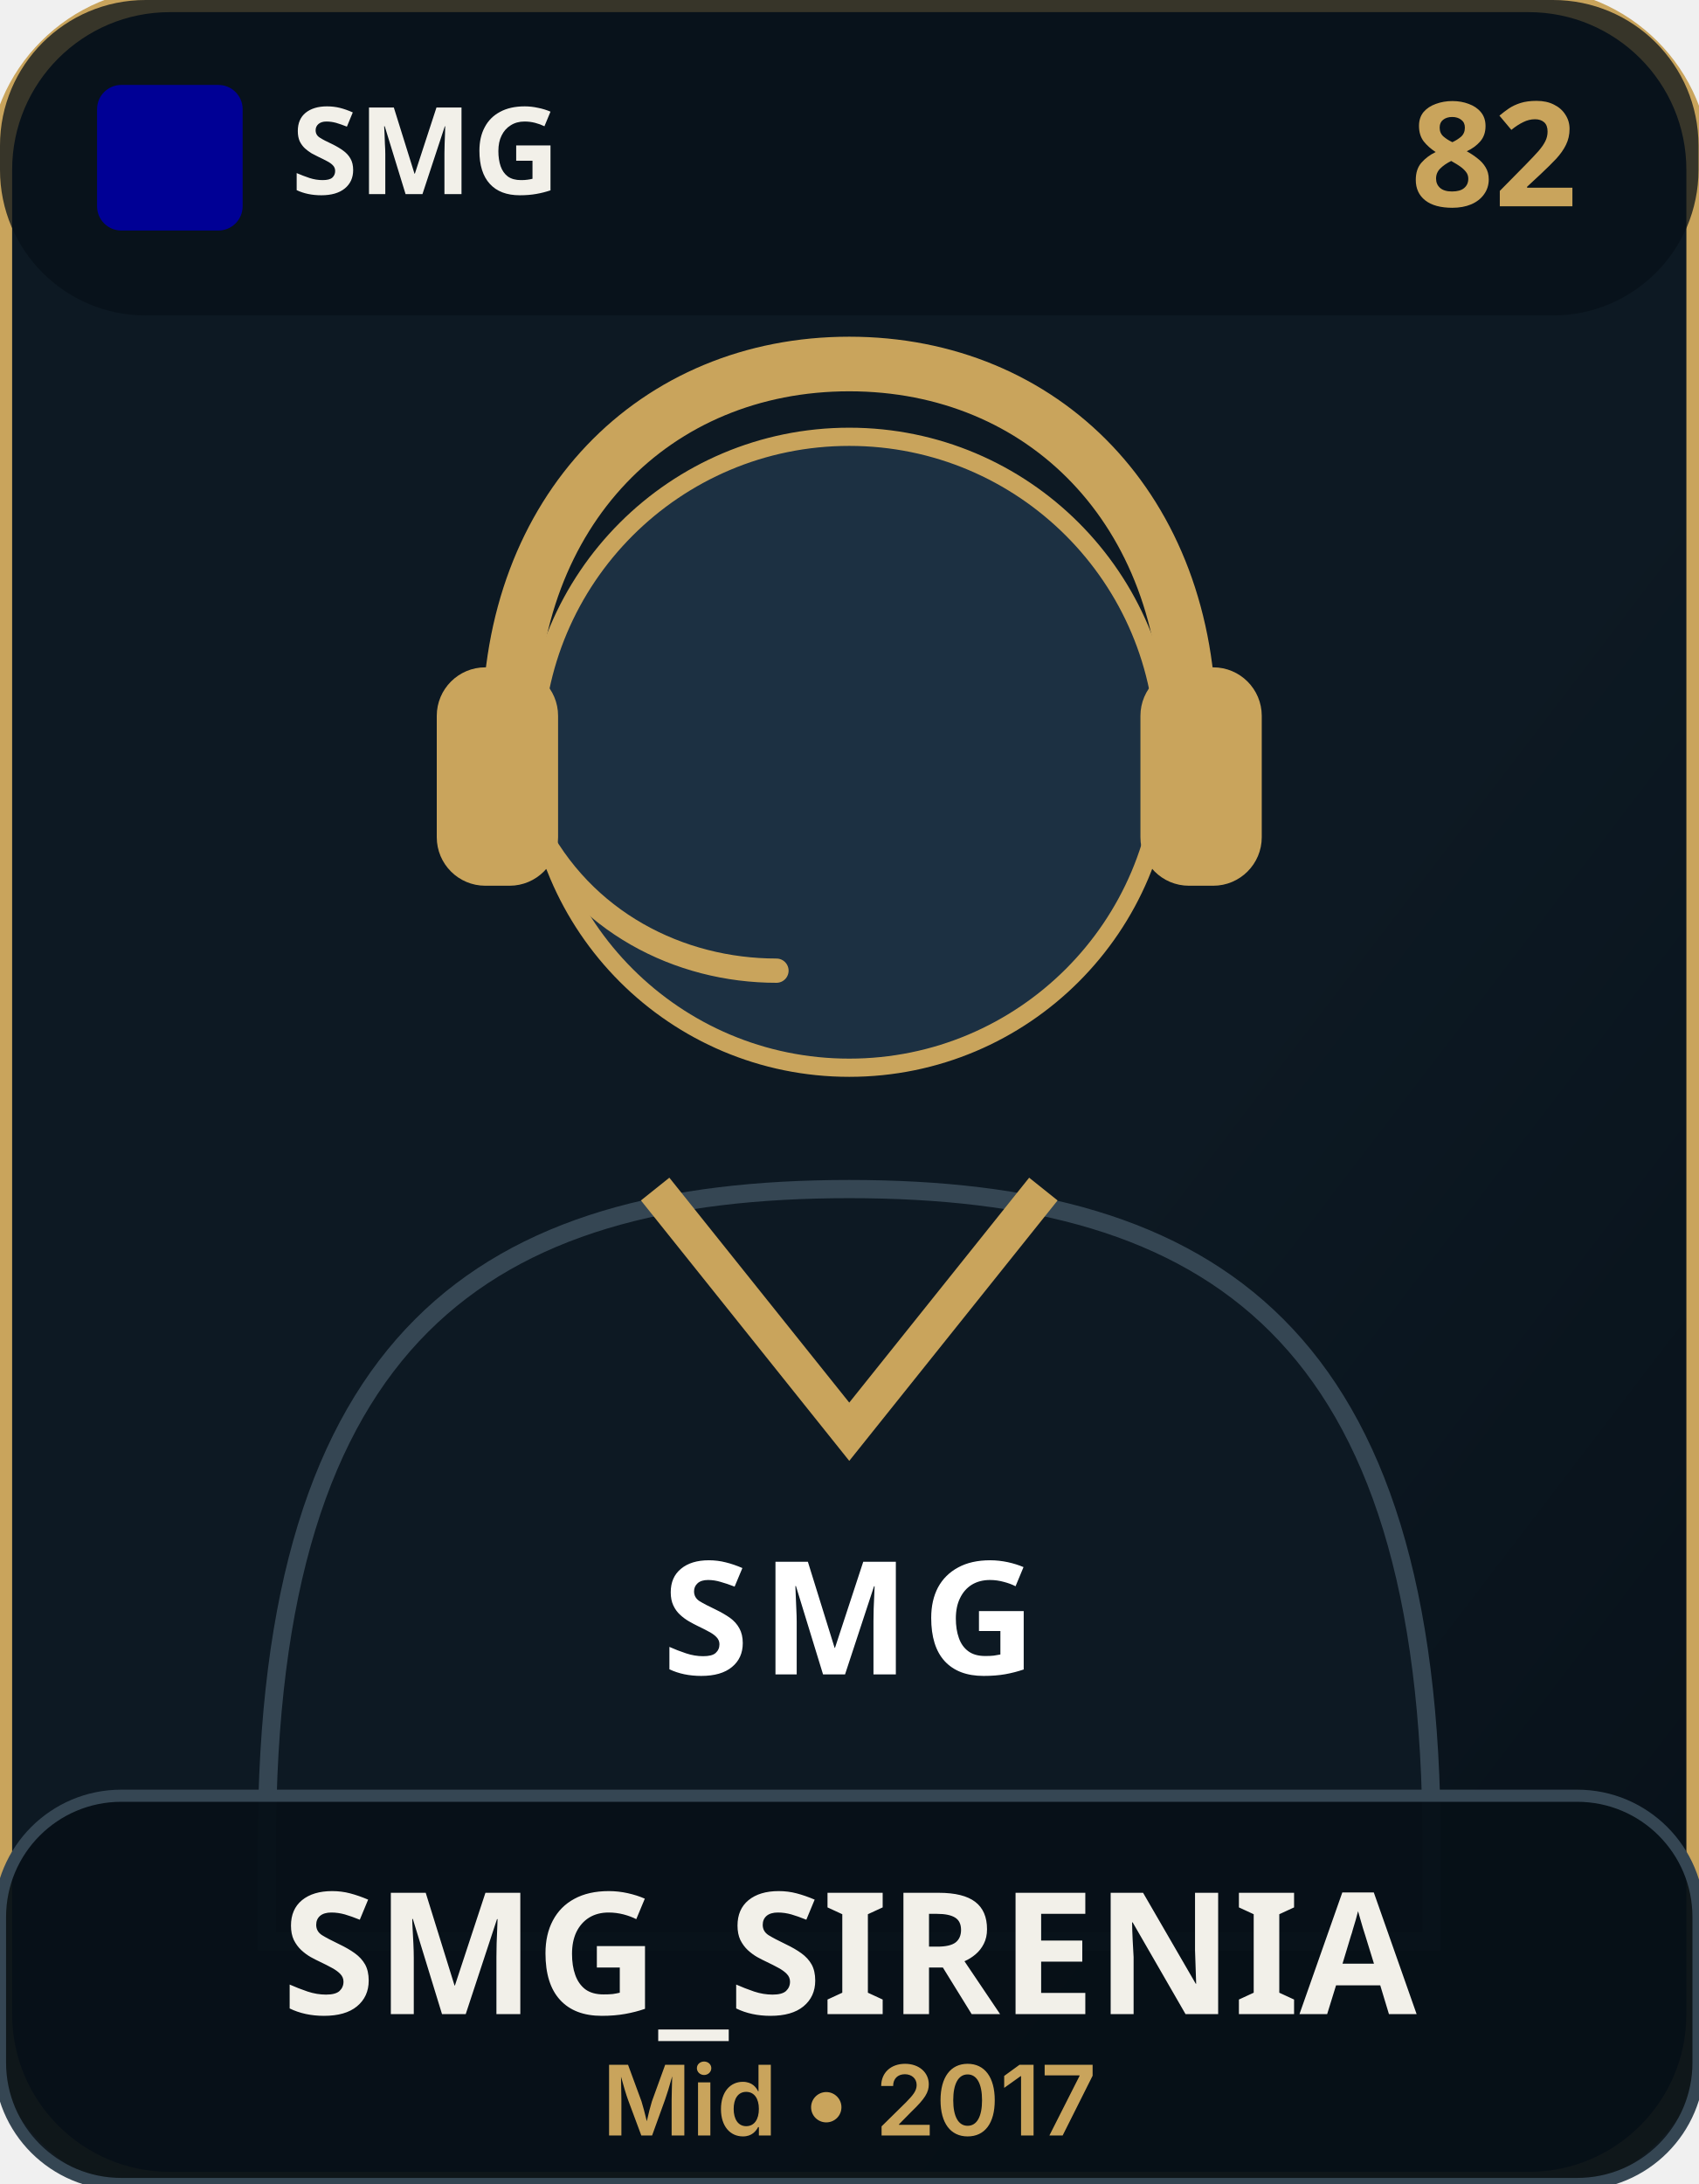
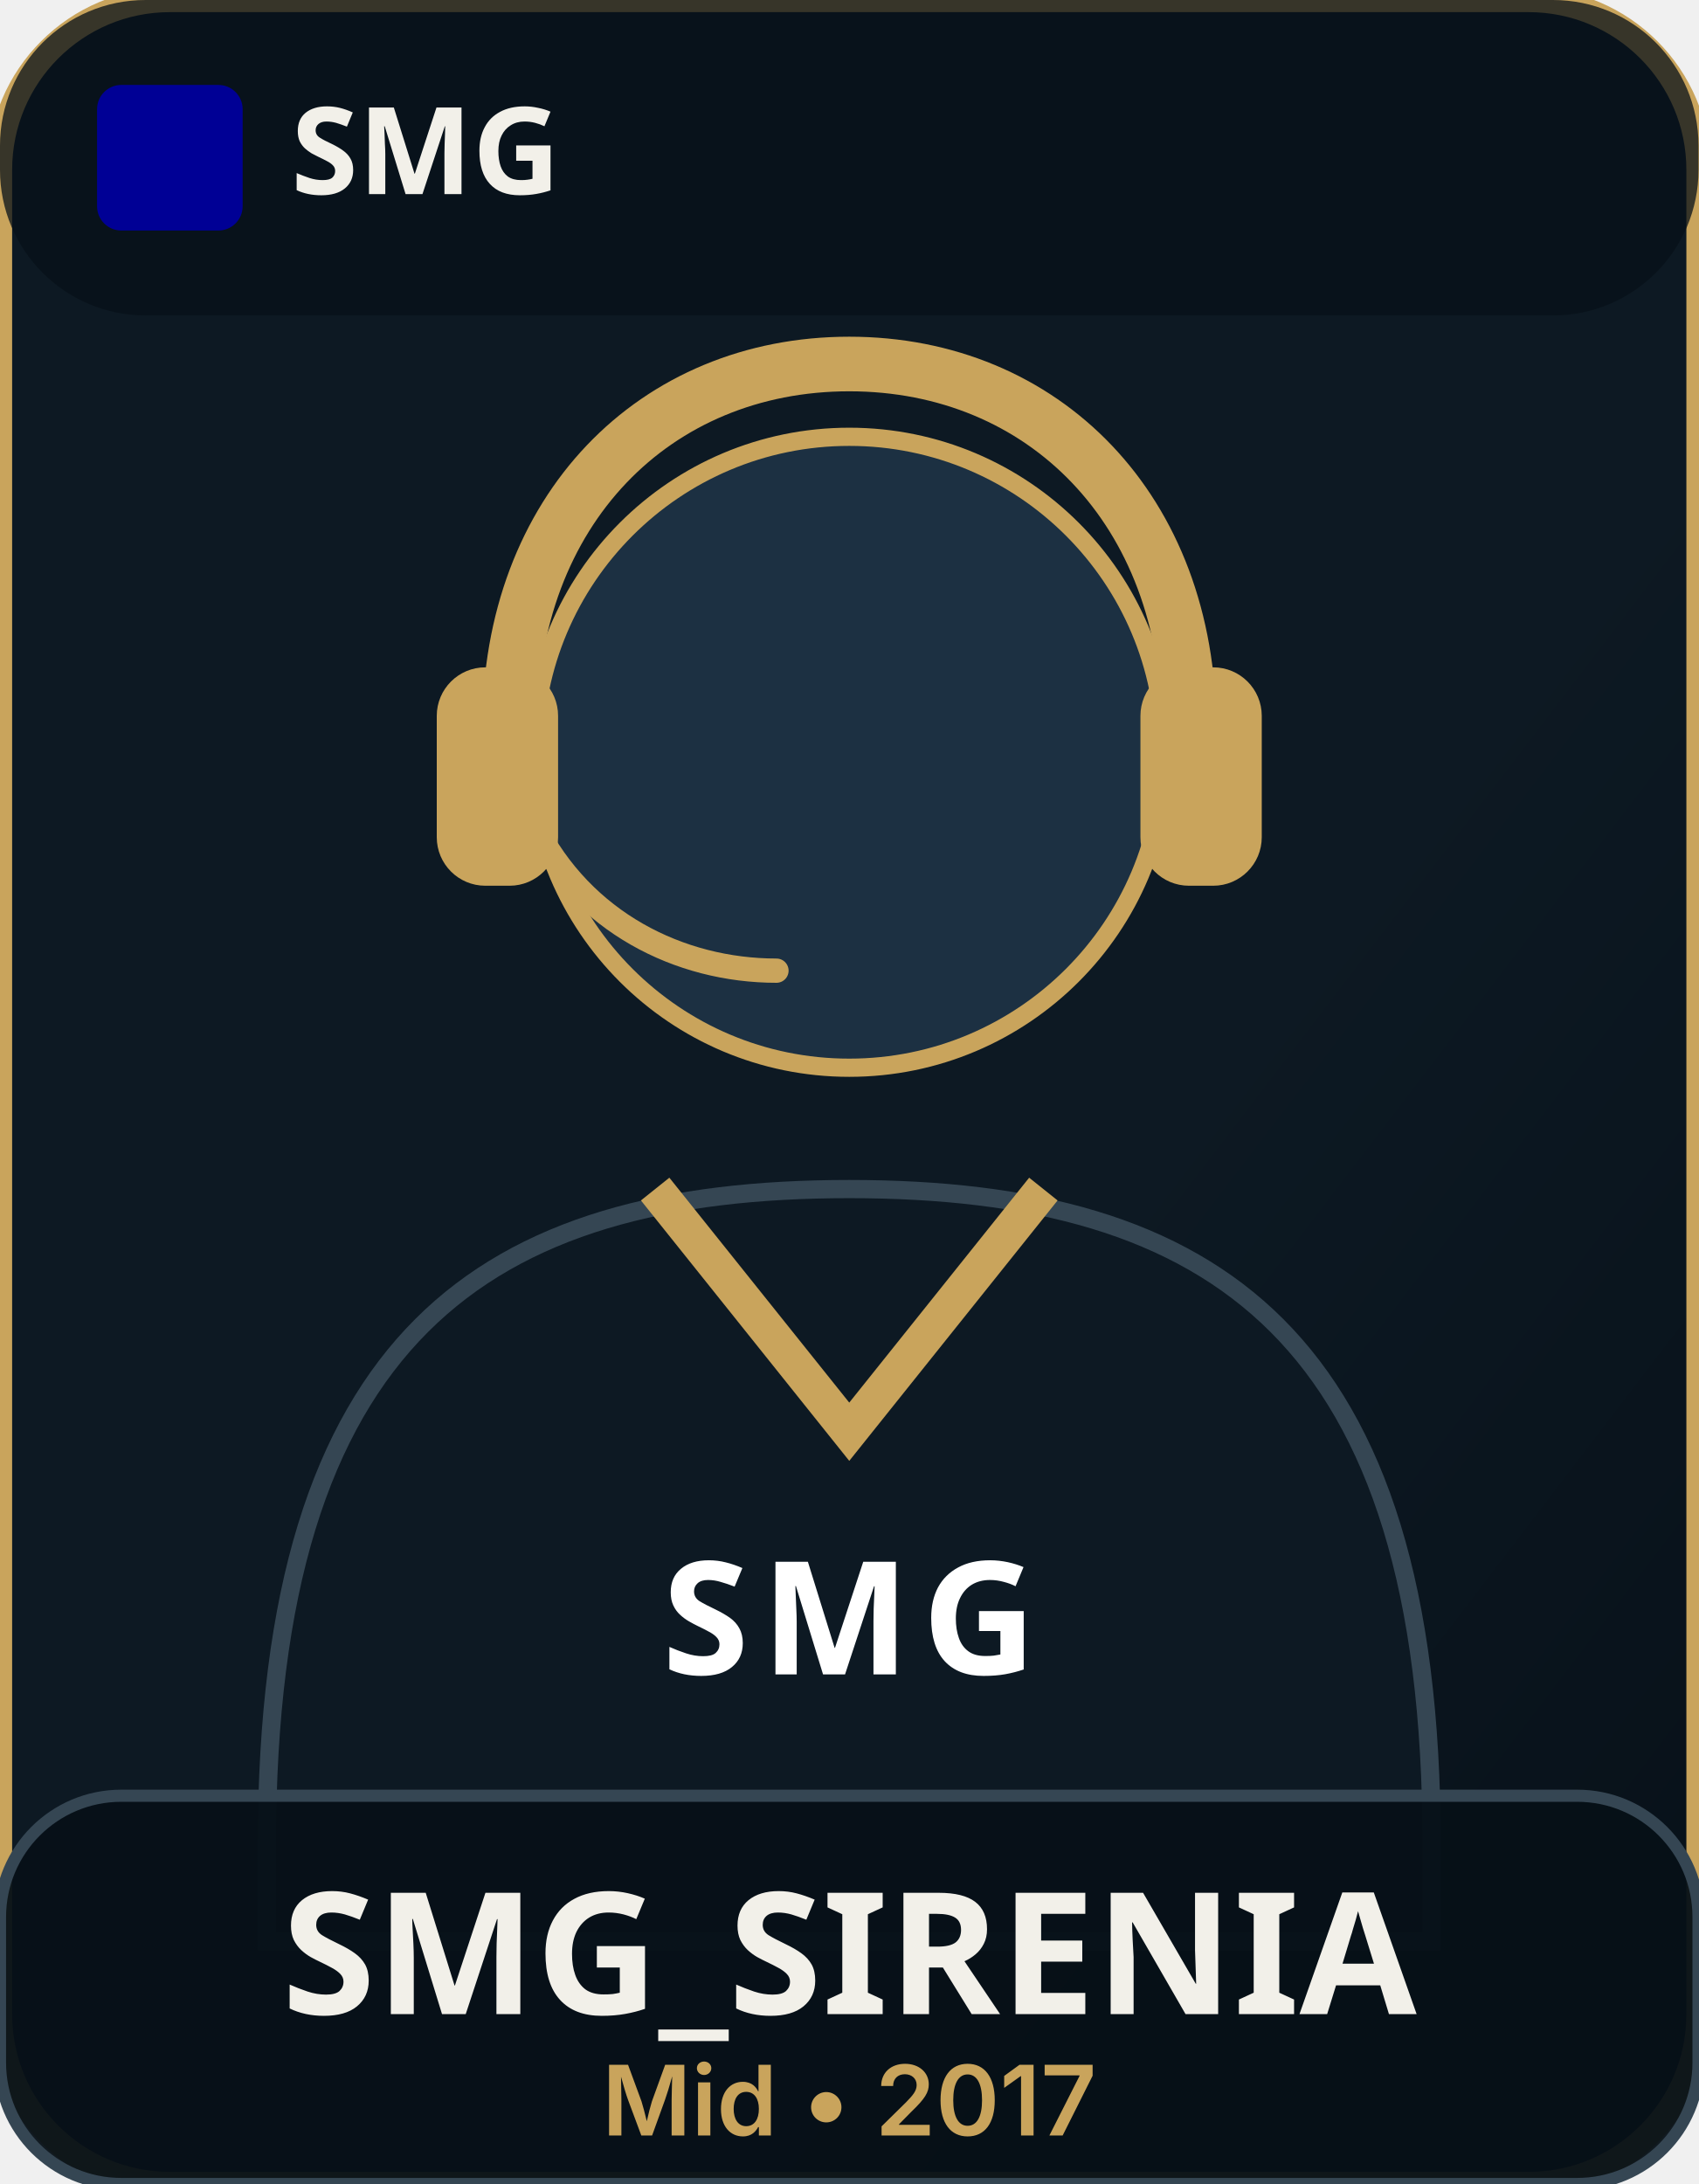
<svg xmlns="http://www.w3.org/2000/svg" viewBox="0 0 140 180" fill="none">
  <defs>
    <linearGradient id="pGrad_SMG" x1="0%" y1="0%" x2="100%" y2="100%">
      <stop offset="0%" stop-color="#0D1923" />
      <stop offset="60%" stop-color="#0D1923" />
      <stop offset="100%" stop-color="#071018" />
    </linearGradient>
  </defs>
  <rect width="140" height="180" rx="14" fill="url(#pGrad_SMG)" stroke="#C9A45C" stroke-width="2" />
  <rect x="0" y="0" width="140" height="26" rx="12" fill="#071018" fill-opacity="0.75" />
  <rect x="8" y="7" width="12" height="12" rx="2" fill="#000095" />
  <text x="24" y="16" font-family="'Barlow Condensed', sans-serif" font-size="10" font-weight="bold" fill="#F2F0E9">SMG</text>
-   <text x="130" y="17" font-family="'Barlow Condensed', sans-serif" font-size="12" font-weight="900" fill="#C9A45C" text-anchor="end">82</text>
  <circle cx="70" cy="62" r="26" fill="#1C3042" stroke="#C9A45C" stroke-width="1.5" />
  <path d="M42 60C42 42 54 30 70 30C86 30 98 42 98 60" stroke="#C9A45C" stroke-width="4.5" stroke-linecap="round" />
  <rect x="36" y="55" width="10" height="18" rx="4" fill="#C9A45C" />
  <rect x="94" y="55" width="10" height="18" rx="4" fill="#C9A45C" />
  <path d="M44 68C48 76 56 80 64 80" stroke="#C9A45C" stroke-width="2" stroke-linecap="round" />
  <path d="M22 152C22 110 40 98 70 98C100 98 118 110 118 152V160H22V152Z" fill="#0D1923" stroke="#354653" stroke-width="1.5" />
  <path d="M54 98L70 118L86 98" stroke="#C9A45C" stroke-width="3" fill="none" />
  <text x="70" y="138" font-family="'Barlow Condensed', sans-serif" font-size="13" font-weight="900" fill="#FFFFFF" text-anchor="middle" letter-spacing="1">SMG</text>
  <rect x="0" y="148" width="140" height="32" rx="10" fill="#071018" fill-opacity="0.95" stroke="#354653" stroke-width="1" />
  <text x="70" y="166" font-family="'Barlow Condensed', sans-serif" font-size="14" font-weight="900" fill="#F2F0E9" text-anchor="middle">SMG_SIRENIA</text>
  <text x="70" y="176" font-family="'Inter', sans-serif" font-size="8" font-weight="600" fill="#C9A45C" text-anchor="middle">Mid • 2017</text>
</svg>
